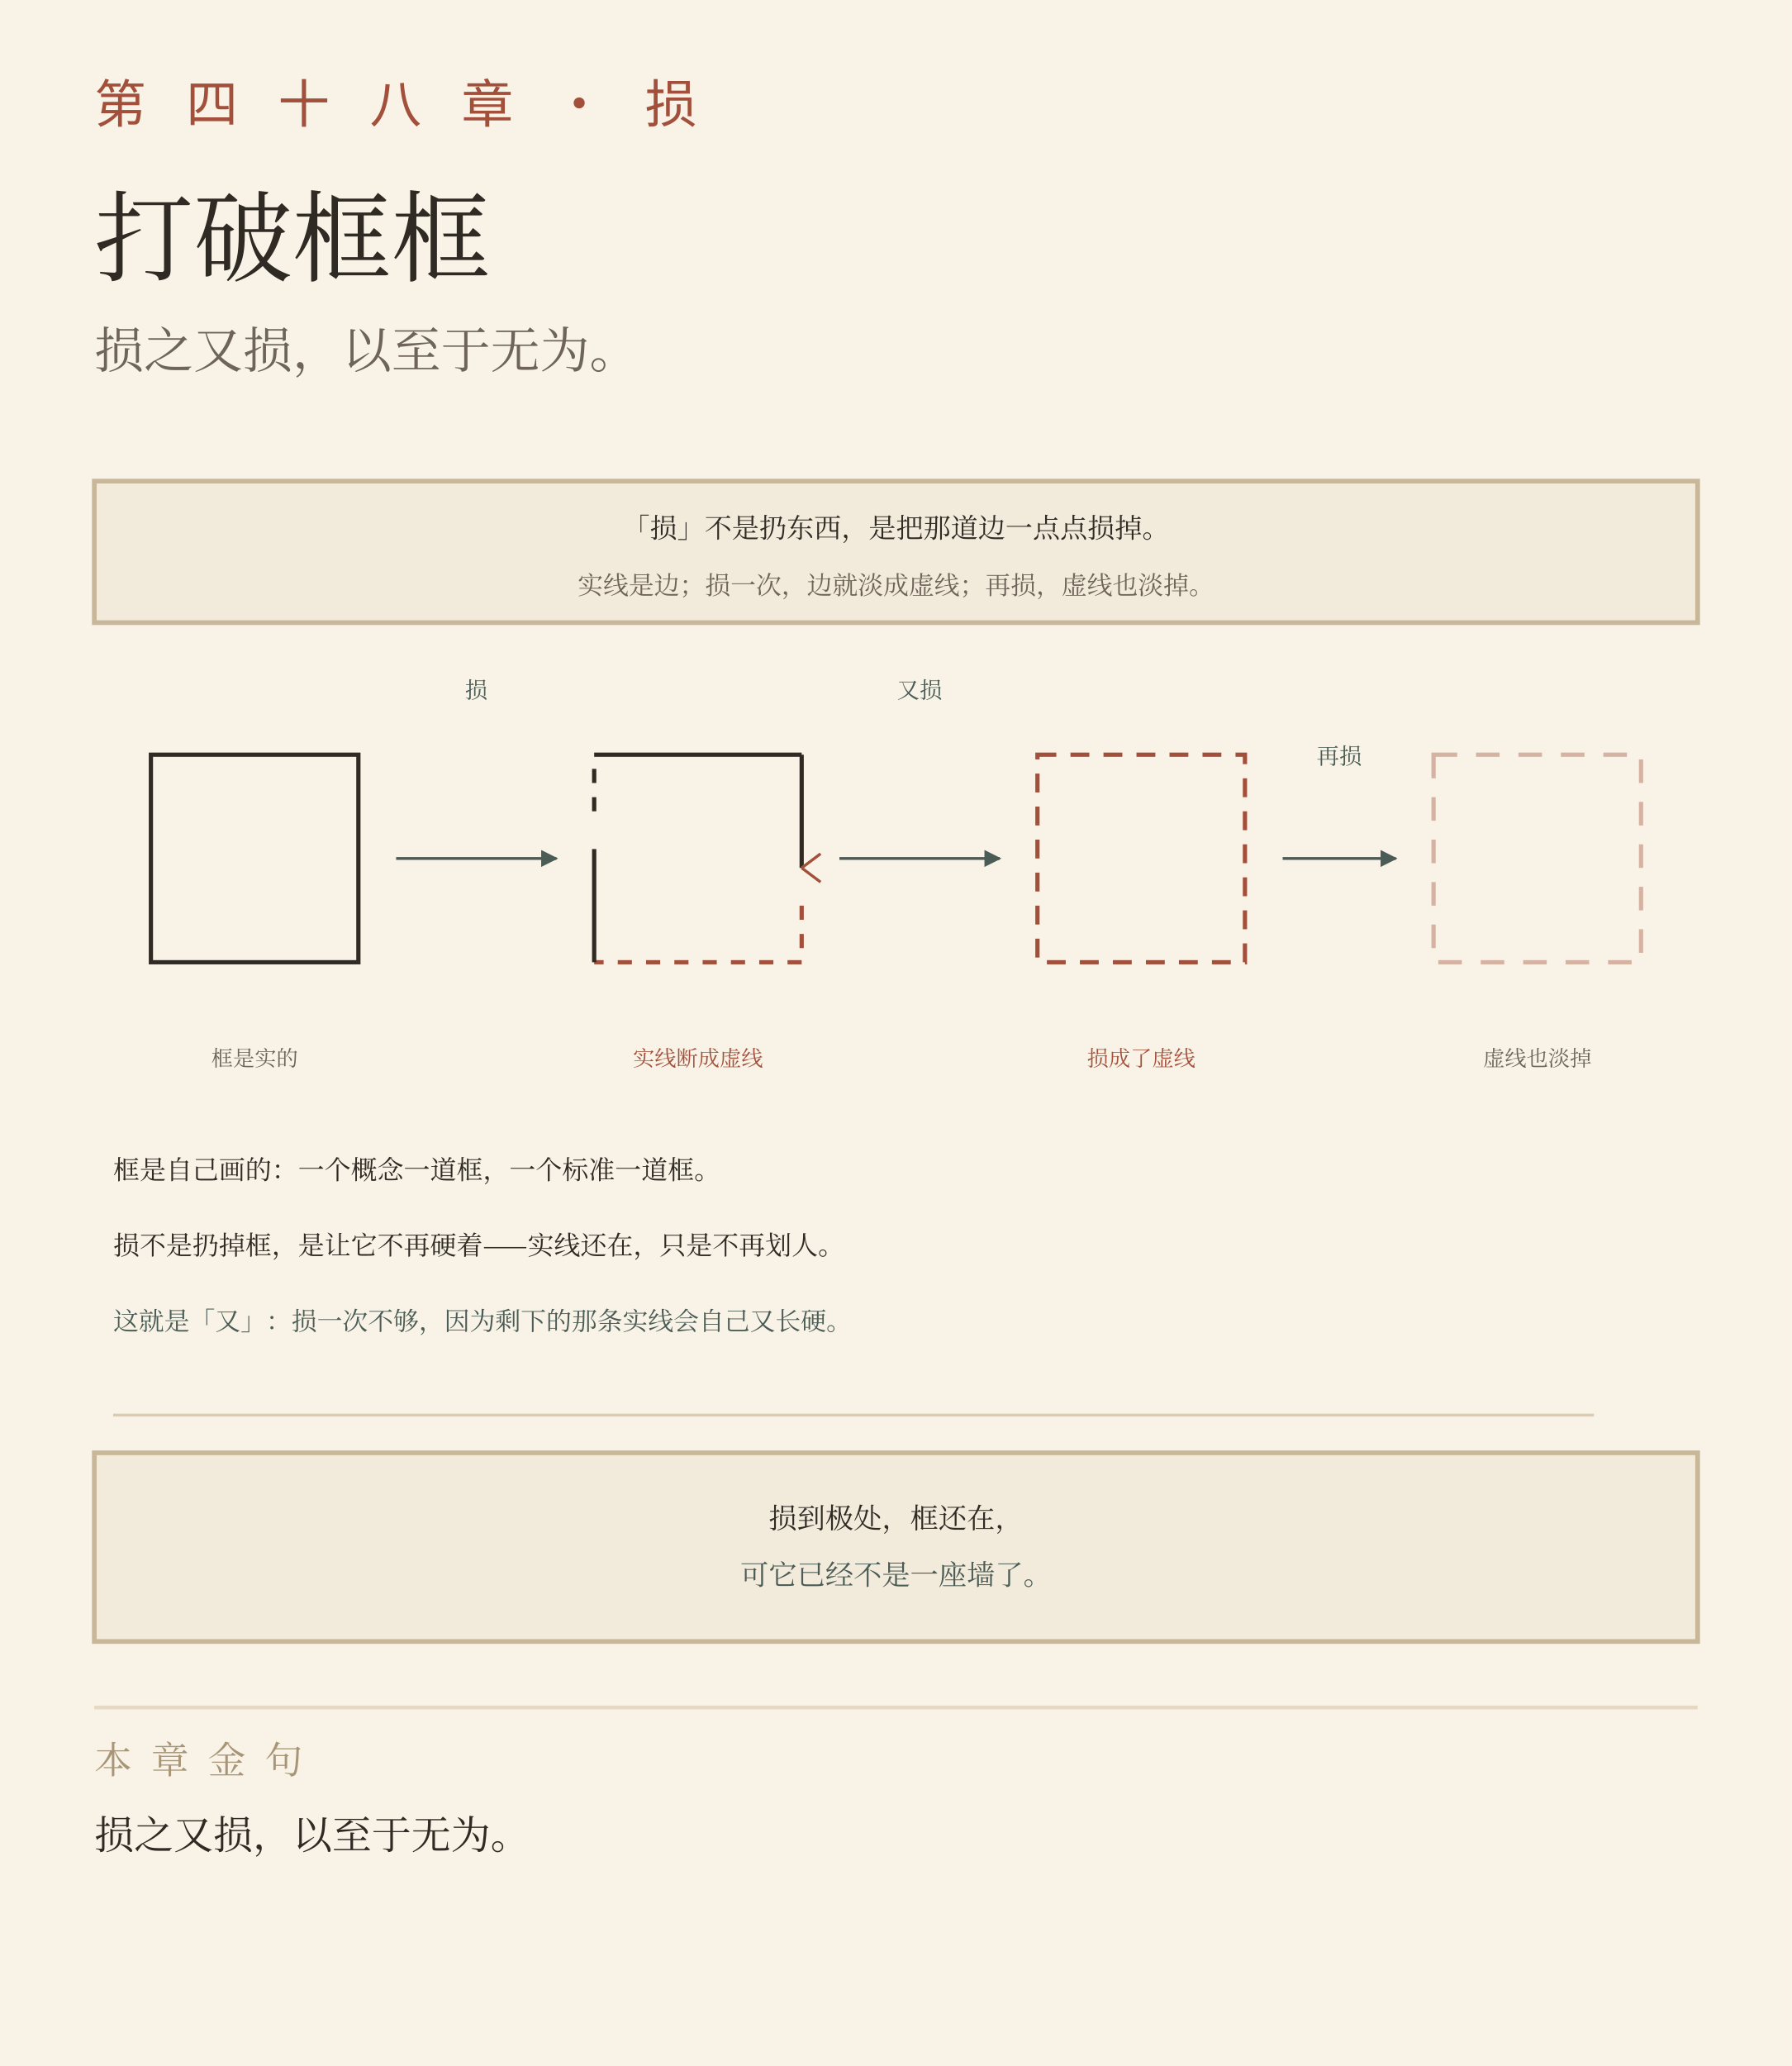
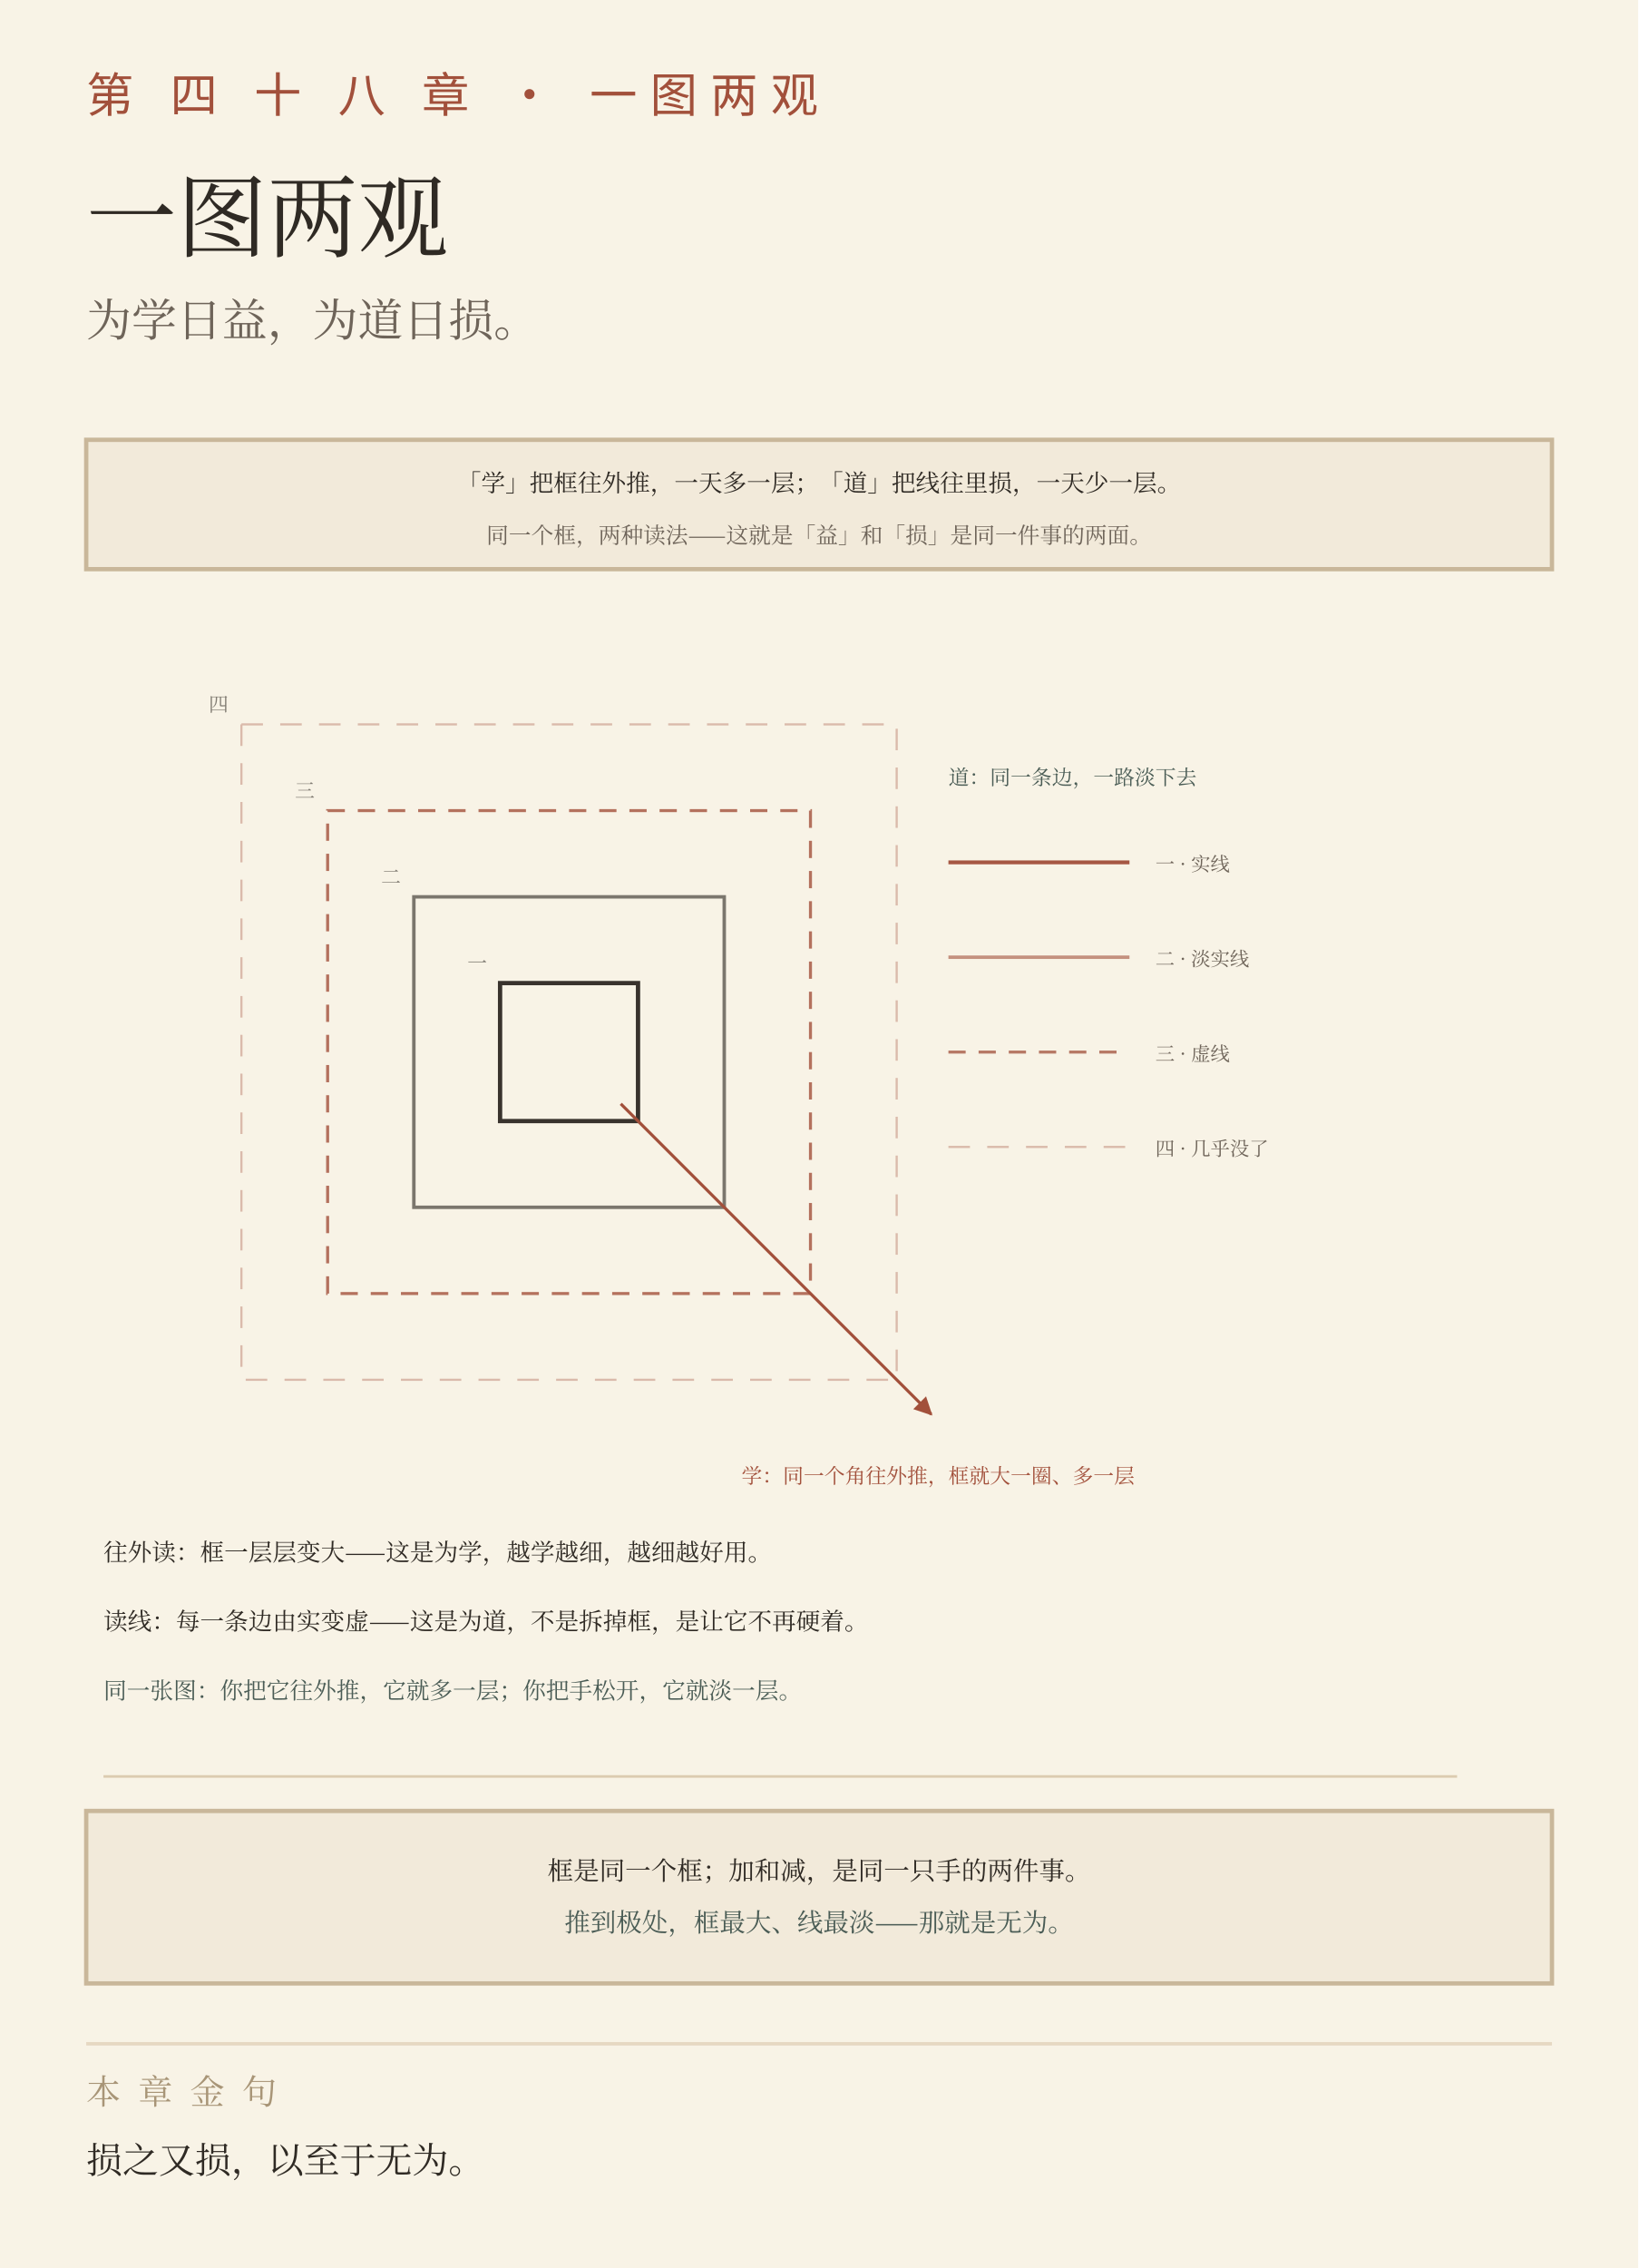
- <svg xmlns="http://www.w3.org/2000/svg" viewBox="0 0 380 438" role="img" aria-label="损，就是把实线损成虚线" font-family="'Noto Serif CJK SC','Noto Serif SC','Songti SC',serif">
+ <svg xmlns="http://www.w3.org/2000/svg" viewBox="0 0 380 526" role="img" aria-label="同一张框：往外推是学，把手松是道" font-family="'Noto Serif CJK SC','Noto Serif SC','Songti SC',serif">
  <defs>
    <marker id="arr" viewBox="0 0 10 10" refX="9" refY="5" markerWidth="6" markerHeight="6" orient="auto">
      <path d="M0 0 L10 5 L0 10 z" fill="#6E6459" />
    </marker>
    <marker id="arr2" viewBox="0 0 10 10" refX="9" refY="5" markerWidth="6" markerHeight="6" orient="auto">
      <path d="M0 0 L10 5 L0 10 z" fill="#4A5C55" />
    </marker>
    <marker id="arrL" viewBox="0 0 10 10" refX="1" refY="5" markerWidth="6" markerHeight="6" orient="auto">
      <path d="M10 0 L0 5 L10 10 z" fill="#4A5C55" />
    </marker>
    <marker id="arrS" viewBox="0 0 10 10" refX="9" refY="5" markerWidth="6" markerHeight="6" orient="auto">
      <path d="M0 0 L10 5 L0 10 z" fill="#A2503B" />
    </marker>
  </defs>
-   <rect x="0" y="0" width="380" height="438" fill="#F8F3E6" />
-   <text x="20" y="26" font-size="11" fill="#A2503B" font-family="'Noto Sans CJK SC','Noto Sans SC',sans-serif" letter-spacing="3">第 四 十 八 章 · 损</text>
-   <text x="20" y="58" font-size="21" fill="#2F2A24">打破框框</text>
-   <text x="20" y="78" font-size="10.5" fill="#6E6459">损之又损，以至于无为。</text>
+   <rect x="0" y="0" width="380" height="526" fill="#F8F3E6" />
+   <text x="20" y="26" font-size="11" fill="#A2503B" font-family="'Noto Sans CJK SC','Noto Sans SC',sans-serif" letter-spacing="3">第 四 十 八 章 · 一图两观</text>
+   <text x="20" y="58" font-size="21" fill="#2F2A24">一图两观</text>
+   <text x="20" y="78" font-size="10.5" fill="#6E6459">为学日益，为道日损。</text>
  <rect x="20" y="102" width="340" height="30" fill="#F2EADA" stroke="#C9B79A" stroke-width="1.0" />
-   <text x="190" y="114" font-size="5.8" fill="#2F2A24" text-anchor="middle">「损」不是扔东西，是把那道边一点点损掉。</text>
-   <text x="190" y="126" font-size="5.4" fill="#6E6459" text-anchor="middle">实线是边；损一次，边就淡成虚线；再损，虚线也淡掉。</text>
-   <rect x="32" y="160" width="44" height="44" fill="none" stroke="#2F2A24" stroke-width="0.9" opacity="1.0" />
-   <text x="54" y="226" font-size="4.6" fill="#6E6459" text-anchor="middle">框是实的</text>
-   <line x1="126" y1="160" x2="170" y2="160" stroke="#2F2A24" stroke-width="0.9" />
-   <line x1="170" y1="160" x2="170" y2="184" stroke="#2F2A24" stroke-width="0.9" />
-   <line x1="170" y1="192" x2="170" y2="204" stroke="#A2503B" stroke-width="0.9" stroke-dasharray="3 3" />
-   <line x1="170" y1="204" x2="126" y2="204" stroke="#A2503B" stroke-width="0.9" stroke-dasharray="3 3" />
-   <line x1="126" y1="204" x2="126" y2="180" stroke="#2F2A24" stroke-width="0.9" />
-   <line x1="126" y1="172" x2="126" y2="160" stroke="#2F2A24" stroke-width="0.9" stroke-dasharray="3 3" />
-   <path d="M170,184 l4,-3 M170,184 l4,3" stroke="#A2503B" stroke-width="0.6" fill="none" />
-   <text x="148" y="226" font-size="4.6" fill="#A2503B" text-anchor="middle">实线断成虚线</text>
-   <rect x="220" y="160" width="44" height="44" fill="none" stroke="#A2503B" stroke-width="0.9" opacity="1.0" stroke-dasharray="4 3" />
-   <text x="242" y="226" font-size="4.6" fill="#A2503B" text-anchor="middle">损成了虚线</text>
-   <rect x="304" y="160" width="44" height="44" fill="none" stroke="#A2503B" stroke-width="0.9" opacity="0.4" stroke-dasharray="5 4" />
-   <text x="326" y="226" font-size="4.6" fill="#6E6459" text-anchor="middle">虚线也淡掉</text>
-   <line x1="84" y1="182" x2="118" y2="182" stroke="#4A5C55" stroke-width="0.6" marker-end="url(#arr2)" />
-   <line x1="178" y1="182" x2="212" y2="182" stroke="#4A5C55" stroke-width="0.6" marker-end="url(#arr2)" />
-   <line x1="272" y1="182" x2="296" y2="182" stroke="#4A5C55" stroke-width="0.6" marker-end="url(#arr2)" />
-   <text x="195.0" y="148" font-size="4.8" fill="#4A5C55" text-anchor="middle">又损</text>
-   <text x="101.0" y="148" font-size="4.8" fill="#4A5C55" text-anchor="middle">损</text>
-   <text x="284.0" y="162" font-size="4.8" fill="#4A5C55" text-anchor="middle">再损</text>
-   <text x="24" y="250" font-size="5.6" fill="#2F2A24">框是自己画的：一个概念一道框，一个标准一道框。</text>
-   <text x="24" y="266" font-size="5.6" fill="#2F2A24">损不是扔掉框，是让它不再硬着——实线还在，只是不再划人。</text>
-   <text x="24" y="282" font-size="5.4" fill="#4A5C55">这就是「又」：损一次不够，因为剩下的那条实线会自己又长硬。</text>
-   <line x1="24" y1="300" x2="338" y2="300" stroke="#DCCBB0" stroke-width="0.6" />
-   <rect x="20" y="308" width="340" height="40" fill="#F2EADA" stroke="#C9B79A" stroke-width="1.0" />
-   <text x="190" y="324" font-size="6.0" fill="#2F2A24" text-anchor="middle">损到极处，框还在，</text>
-   <text x="190" y="336" font-size="6.0" fill="#4A5C55" text-anchor="middle">可它已经不是一座墙了。</text>
-   <line x1="20" y1="362" x2="360" y2="362" stroke="#E6D8C2" stroke-width="0.8" />
-   <text x="20" y="376" font-size="8.0" fill="#A89577" letter-spacing="1">本 章 金 句</text>
-   <text x="20" y="392" font-size="8.4" fill="#2F2A24">损之又损，以至于无为。</text>
+   <text x="190" y="114" font-size="5.6" fill="#2F2A24" text-anchor="middle">「学」把框往外推，一天多一层；「道」把线往里损，一天少一层。</text>
+   <text x="190" y="126" font-size="5.2" fill="#6E6459" text-anchor="middle">同一个框，两种读法——这就是「益」和「损」是同一件事的两面。</text>
+   <rect x="116" y="228" width="32" height="32" fill="none" stroke="#2F2A24" stroke-width="1" opacity="0.95" />
+   <rect x="96" y="208" width="72" height="72" fill="none" stroke="#2F2A24" stroke-width="0.8" opacity="0.62" />
+   <rect x="76" y="188" width="112" height="112" fill="none" stroke="#A2503B" stroke-width="0.7" opacity="0.8" stroke-dasharray="4 3" />
+   <rect x="56" y="168" width="152" height="152" fill="none" stroke="#A2503B" stroke-width="0.5" opacity="0.35" stroke-dasharray="5 4" />
+   <line x1="144" y1="256" x2="216" y2="328" stroke="#A2503B" stroke-width="0.7" marker-end="url(#arrS)" />
+   <text x="172" y="344" font-size="4.8" fill="#A2503B">学：同一个角往外推，框就大一圈、多一层</text>
+   <text x="220" y="182" font-size="4.8" fill="#4A5C55">道：同一条边，一路淡下去</text>
+   <line x1="220" y1="200" x2="262" y2="200" stroke="#A2503B" stroke-width="0.9" opacity="0.95" />
+   <text x="268" y="202" font-size="4.5" fill="#6E6459">一 · 实线</text>
+   <line x1="220" y1="222" x2="262" y2="222" stroke="#A2503B" stroke-width="0.8" opacity="0.6" />
+   <text x="268" y="224" font-size="4.5" fill="#6E6459">二 · 淡实线</text>
+   <line x1="220" y1="244" x2="262" y2="244" stroke="#A2503B" stroke-width="0.7" opacity="0.75" stroke-dasharray="4 3" />
+   <text x="268" y="246" font-size="4.5" fill="#6E6459">三 · 虚线</text>
+   <line x1="220" y1="266" x2="262" y2="266" stroke="#A2503B" stroke-width="0.5" opacity="0.35" stroke-dasharray="5 4" />
+   <text x="268" y="268" font-size="4.5" fill="#6E6459">四 · 几乎没了</text>
+   <text x="113" y="225" font-size="4.6" fill="#2F2A24" text-anchor="end" opacity="0.6">一</text>
+   <text x="93" y="205" font-size="4.6" fill="#2F2A24" text-anchor="end" opacity="0.6">二</text>
+   <text x="73" y="185" font-size="4.6" fill="#2F2A24" text-anchor="end" opacity="0.6">三</text>
+   <text x="53" y="165" font-size="4.6" fill="#2F2A24" text-anchor="end" opacity="0.6">四</text>
+   <text x="24" y="362" font-size="5.6" fill="#2F2A24">往外读：框一层层变大——这是为学，越学越细，越细越好用。</text>
+   <text x="24" y="378" font-size="5.6" fill="#2F2A24">读线：每一条边由实变虚——这是为道，不是拆掉框，是让它不再硬着。</text>
+   <text x="24" y="394" font-size="5.4" fill="#4A5C55">同一张图：你把它往外推，它就多一层；你把手松开，它就淡一层。</text>
+   <line x1="24" y1="412" x2="338" y2="412" stroke="#DCCBB0" stroke-width="0.6" />
+   <rect x="20" y="420" width="340" height="40" fill="#F2EADA" stroke="#C9B79A" stroke-width="1.0" />
+   <text x="190" y="436" font-size="6.0" fill="#2F2A24" text-anchor="middle">框是同一个框；加和减，是同一只手的两件事。</text>
+   <text x="190" y="448" font-size="6.0" fill="#4A5C55" text-anchor="middle">推到极处，框最大、线最淡——那就是无为。</text>
+   <line x1="20" y1="474" x2="360" y2="474" stroke="#E6D8C2" stroke-width="0.8" />
+   <text x="20" y="488" font-size="8.0" fill="#A89577" letter-spacing="1">本 章 金 句</text>
+   <text x="20" y="504" font-size="8.4" fill="#2F2A24">损之又损，以至于无为。</text>
</svg>
